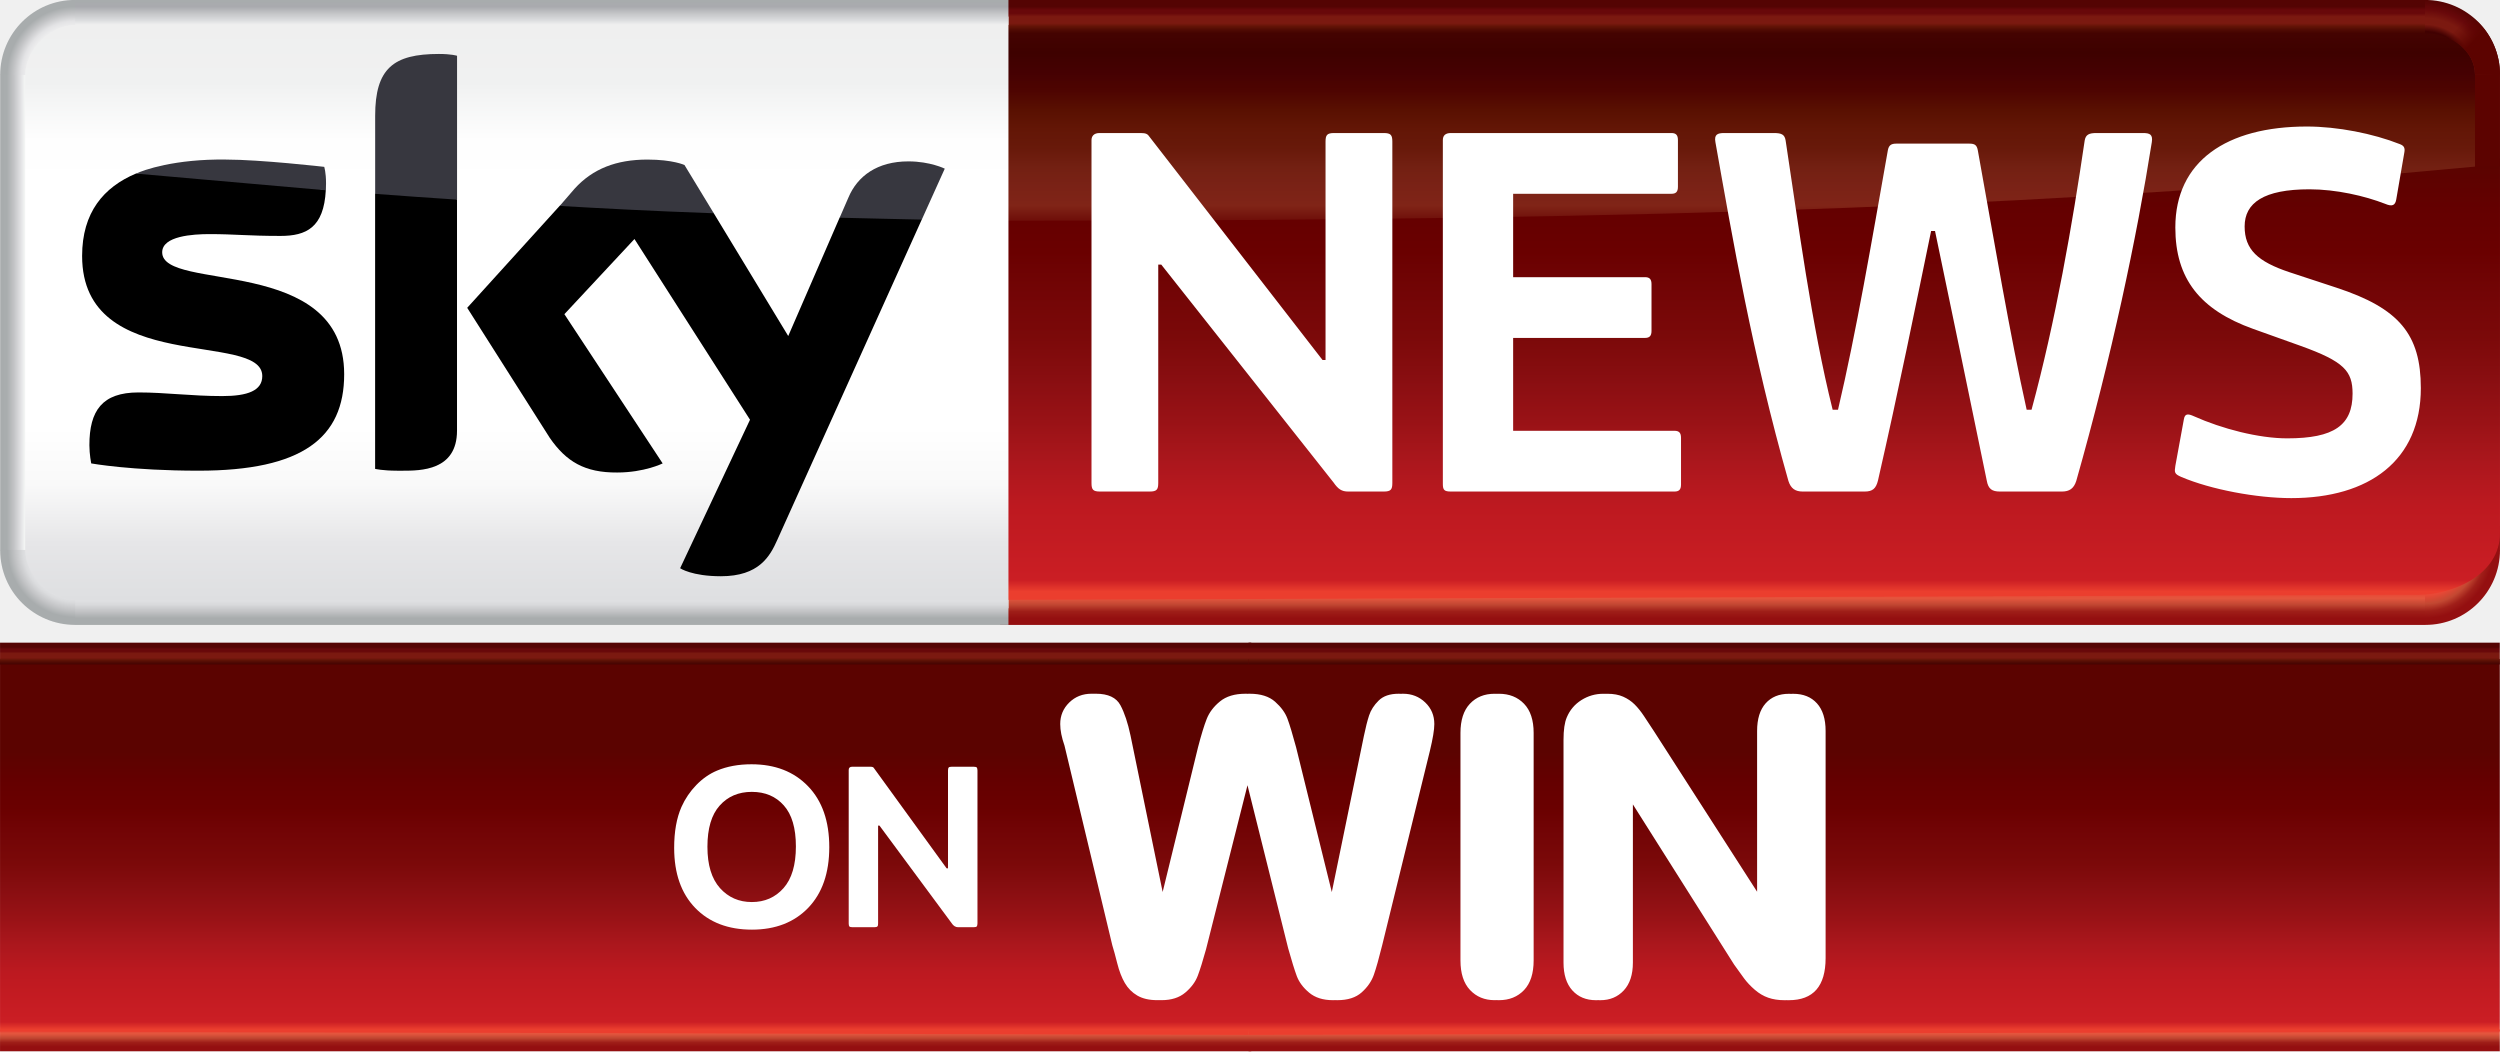
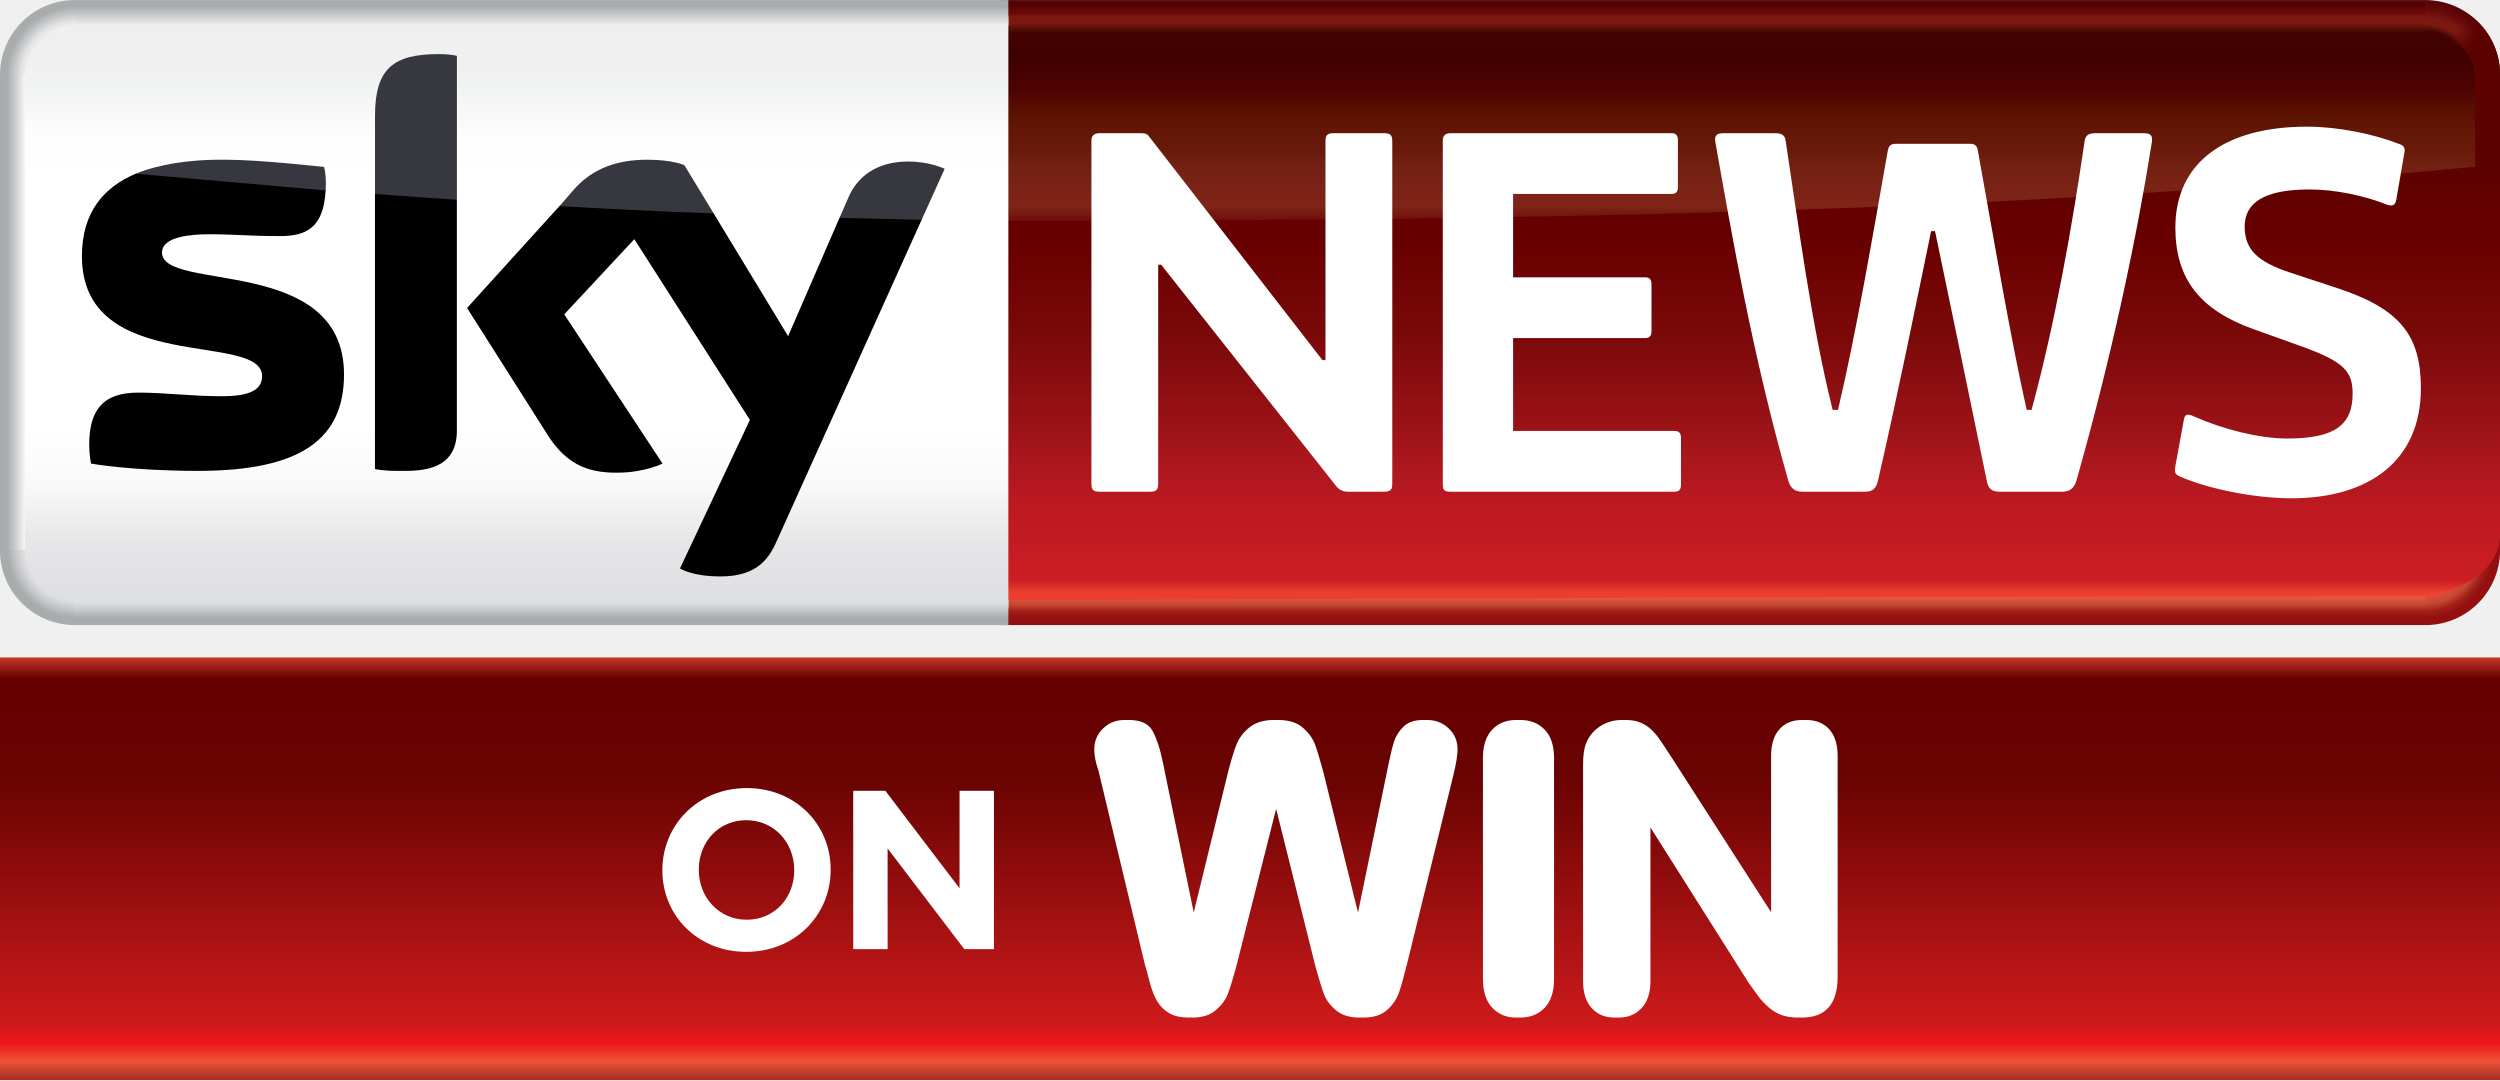
- <svg xmlns="http://www.w3.org/2000/svg" xmlns:xlink="http://www.w3.org/1999/xlink" id="svg9886" width="800" height="336.41" version="1.1" viewBox="0 0 211.66 89.01">
-   <defs id="defs9880">
+ <svg xmlns="http://www.w3.org/2000/svg" xmlns:xlink="http://www.w3.org/1999/xlink" id="svg2" width="800" height="345.64" space="preserve" version="1.1" viewBox="0 0 800 345.64">
+   <link id="dark-mode" href="" rel="stylesheet" type="text/css" />
+   <style id="dark-mode-custom-style" type="text/css" />
+   <style id="style2" type="text/css">.st0{fill:url(#SVGID_1_);}
+ 	.st1{fill:url(#rect3579_1_);}
+ 	.st2{fill:url(#path3597_1_);}
+ 	.st3{fill:#940F10;}
+ 	.st4{fill:url(#rect3741_1_);}
+ 	.st5{fill:#5C0300;}
+ 	.st6{fill:url(#path3601_1_);}
+ 	.st7{fill:url(#rect3639_1_);}
+ 	.st8{fill:url(#rect3158_1_);}
+ 	.st9{fill:url(#path3134_1_);}
+ 	.st10{fill:url(#rect3105_1_);}
+ 	.st11{fill:url(#path3049_1_);}
+ 	.st12{fill:url(#path3154_1_);}
+ 	.st13{fill:url(#path3150_1_);}
+ 	.st14{fill:#37373F;}
+ 	.st15{fill:url(#path3091_1_);}
+ 	.st16{fill:url(#path3109_1_);}
+ 	.st17{clip-path:url(#SVGID_3_);}
+ 	.st18{fill:#FFFFFF;}</style>
+   <linearGradient id="SVGID_1_" x1="99.706" x2="99.706" y1="86.043" y2="52.399" gradientTransform="matrix(4.0201 0 0 4.0201 -.82788 -.26221)" gradientUnits="userSpaceOnUse">
+     <stop id="stop4" stop-color="#A22C21" offset="0" />
+     <stop id="stop6" stop-color="#ED5338" offset=".044" />
+     <stop id="stop8" stop-color="#ED1518" offset=".088" />
+     <stop id="stop10" stop-color="#CD1A1B" offset=".133" />
+     <stop id="stop12" stop-color="#6B0403" offset=".7" />
+     <stop id="stop14" stop-color="#640000" offset=".95" />
+     <stop id="stop16" stop-color="#C83727" offset="1" />
+   </linearGradient>
+   <rect id="rect19" class="st0" x="0" y="210.39" width="800" height="135.25" fill="url(#SVGID_1_)" stroke-width="4.02" />
+   <defs id="defs26">
+     <linearGradient id="linearGradient3184" x1="314" x2="314" y1="202.36" y2="207.36" gradientTransform="matrix(13.154 0 0 .8 -3785.8 41.472)" gradientUnits="userSpaceOnUse" xlink:href="#linearGradient3583" />
    <linearGradient id="linearGradient3583">
      <stop id="stop3585" stop-color="#eb3e30" offset="0" />
      <stop id="stop3587" stop-color="#e4563e" offset=".2" />
      <stop id="stop3589" stop-color="#c04631" offset=".4" />
      <stop id="stop3591" stop-color="#9f1e18" offset=".6" />
      <stop id="stop3593" stop-color="#940f10" offset=".801" />
      <stop id="stop3595" stop-color="#940f10" offset="1" />
    </linearGradient>
+     <radialGradient id="radialGradient3186" cx="195.33" cy="200.54" r="4.5" gradientTransform="matrix(-4.2505e-7,2,-2,0,877.07,-192.3)" gradientUnits="userSpaceOnUse">
+       <stop id="stop3687" stop-color="#e5382c" offset="0" />
+       <stop id="stop3689" stop-color="#e84836" offset=".608" />
+       <stop id="stop3691" stop-color="#c34832" offset=".719" />
+       <stop id="stop3693" stop-color="#a01f19" offset=".819" />
+       <stop id="stop3695" stop-color="#940f10" offset=".911" />
+       <stop id="stop3697" stop-color="#940f10" offset="1" />
+     </radialGradient>
+     <linearGradient id="linearGradient3188" x1="396.73" x2="396.73" y1="192.36" y2="168.66" gradientTransform="matrix(3.2377,0,0,2.1513,-810.1,-210.46)" gradientUnits="userSpaceOnUse" xlink:href="#linearGradient3751" />
    <linearGradient id="linearGradient3751">
      <stop id="stop3753" stop-color="#eb3e2e" offset="0" />
      <stop id="stop3755" stop-color="#cb1e24" offset=".027" />
      <stop id="stop3757" stop-color="#bd1920" offset=".2" />
      <stop id="stop3759" stop-color="#ac171d" offset=".3" />
      <stop id="stop3761" stop-color="#991216" offset=".4" />
      <stop id="stop3763" stop-color="#890e11" offset=".5" />
      <stop id="stop3765" stop-color="#7b0909" offset=".6" />
      <stop id="stop3767" stop-color="#730506" offset=".7" />
      <stop id="stop3769" stop-color="#6a0000" offset=".8" />
      <stop id="stop3771" stop-color="#640000" offset=".9" />
      <stop id="stop3773" stop-color="#5b0300" offset="1" />
    </linearGradient>
+     <linearGradient id="linearGradient3190" x1="307" x2="307" y1="159.36" y2="136.36" gradientUnits="userSpaceOnUse">
+       <stop id="stop3617" stop-color="#690805" offset="0" />
+       <stop id="stop3619" stop-color="#802417" offset=".1" />
+       <stop id="stop3621" stop-color="#7a2216" offset=".2" />
+       <stop id="stop3623" stop-color="#732012" offset=".3" />
+       <stop id="stop3625" stop-color="#68190a" offset=".4" />
+       <stop id="stop3627" stop-color="#631606" offset=".5" />
+       <stop id="stop3629" stop-color="#591001" offset=".6" />
+       <stop id="stop3631" stop-color="#4e0401" offset=".7" />
+       <stop id="stop3633" stop-color="#450102" offset=".8" />
+       <stop id="stop3635" stop-color="#3e0100" offset=".9" />
+       <stop id="stop3637" stop-color="#440301" offset="1" />
+     </linearGradient>
+     <linearGradient id="linearGradient3192" x1="328" x2="328" y1="136.36" y2="132.36" gradientTransform="matrix(1.1772,0,0,1,-80.829,0)" gradientUnits="userSpaceOnUse" xlink:href="#linearGradient3661" />
    <linearGradient id="linearGradient3661">
      <stop id="stop3663" stop-color="#440301" offset="0" />
      <stop id="stop3665" stop-color="#500a03" offset=".1" />
      <stop id="stop3667" stop-color="#611306" offset=".2" />
      <stop id="stop3669" stop-color="#7b1910" offset=".3" />
      <stop id="stop3671" stop-color="#7b1910" offset=".4" />
      <stop id="stop3673" stop-color="#7b1910" offset=".5" />
      <stop id="stop3675" stop-color="#68080a" offset=".6" />
      <stop id="stop3677" stop-color="#68080a" offset=".7" />
      <stop id="stop3679" stop-color="#540403" offset=".8" />
      <stop id="stop3681" stop-color="#540403" offset=".9" />
      <stop id="stop3683" stop-color="#540403" offset="1" />
    </linearGradient>
-     <linearGradient id="linearGradient3184" x1="314" x2="314" y1="202.36" y2="207.36" gradientTransform="matrix(13.154 0 0 .8 -3785.8 41.472)" gradientUnits="userSpaceOnUse" xlink:href="#linearGradient3583" />
-     <radialGradient id="radialGradient3186" cx="195.33" cy="200.54" r="4.5" gradientTransform="matrix(-4.2505e-7,2,-2,0,877.07,-192.3)" gradientUnits="userSpaceOnUse">
-       <stop id="stop3687" stop-color="#e5382c" offset="0" />
-       <stop id="stop3689" stop-color="#e84836" offset=".608" />
-       <stop id="stop3691" stop-color="#c34832" offset=".719" />
-       <stop id="stop3693" stop-color="#a01f19" offset=".819" />
-       <stop id="stop3695" stop-color="#940f10" offset=".911" />
-       <stop id="stop3697" stop-color="#940f10" offset="1" />
-     </radialGradient>
-     <linearGradient id="linearGradient3188" x1="396.73" x2="396.73" y1="192.36" y2="168.66" gradientTransform="matrix(3.2377,0,0,2.1513,-810.1,-210.46)" gradientUnits="userSpaceOnUse" xlink:href="#linearGradient3751" />
-     <linearGradient id="linearGradient3190" x1="307" x2="307" y1="159.36" y2="136.36" gradientUnits="userSpaceOnUse">
-       <stop id="stop3617" stop-color="#690805" offset="0" />
-       <stop id="stop3619" stop-color="#802417" offset=".1" />
-       <stop id="stop3621" stop-color="#7a2216" offset=".2" />
-       <stop id="stop3623" stop-color="#732012" offset=".3" />
-       <stop id="stop3625" stop-color="#68190a" offset=".4" />
-       <stop id="stop3627" stop-color="#631606" offset=".5" />
-       <stop id="stop3629" stop-color="#591001" offset=".6" />
-       <stop id="stop3631" stop-color="#4e0401" offset=".7" />
-       <stop id="stop3633" stop-color="#450102" offset=".8" />
-       <stop id="stop3635" stop-color="#3e0100" offset=".9" />
-       <stop id="stop3637" stop-color="#440301" offset="1" />
-     </linearGradient>
-     <linearGradient id="linearGradient3192" x1="328" x2="328" y1="136.36" y2="132.36" gradientTransform="matrix(1.1772,0,0,1,-80.829,0)" gradientUnits="userSpaceOnUse" xlink:href="#linearGradient3661" />
    <linearGradient id="linearGradient3195" x1="304.36" x2="304.36" y1="197.36" y2="167.36" gradientTransform="matrix(1.5733,0,0,2.3,-173.87,-249.57)" gradientUnits="userSpaceOnUse">
      <stop id="stop3210" stop-color="#dedfe1" offset="0" />
      <stop id="stop3212" stop-color="#e6e6e8" offset=".1" />
      <stop id="stop3230" stop-color="#f9f9f9" offset=".2" />
      <stop id="stop3214" stop-color="#fff" offset=".3" />
      <stop id="stop3216" stop-color="#fff" offset=".4" />
      <stop id="stop3218" stop-color="#fff" offset=".5" />
      <stop id="stop3220" stop-color="#fff" offset=".6" />
      <stop id="stop3222" stop-color="#fff" offset=".7" />
      <stop id="stop3224" stop-color="#fefefe" offset=".8" />
      <stop id="stop3226" stop-color="#f0f1f1" offset=".9" />
      <stop id="stop3228" stop-color="#efefef" offset="1" />
    </linearGradient>
    <linearGradient id="linearGradient3197" x1="193.94" x2="193.94" y1="204.36" y2="207.36" gradientTransform="matrix(0,7.3193,-1,0,392.36,-1277.1)" gradientUnits="userSpaceOnUse">
      <stop id="stop3140" stop-color="#f5f7f6" offset="0" />
      <stop id="stop3142" stop-color="#e1e1e3" offset=".182" />
      <stop id="stop3144" stop-color="#c2c3c5" offset=".459" />
      <stop id="stop3146" stop-color="#a9adae" offset=".731" />
      <stop id="stop3148" stop-color="#a8acad" offset="1" />
    </linearGradient>
    <linearGradient id="linearGradient3199" x1="194.25" x2="194.25" y1="204.36" y2="207.36" gradientTransform="matrix(15.719,0,0,1,-2855.5,0)" gradientUnits="userSpaceOnUse">
      <stop id="stop3121" stop-color="#e0e1e3" offset="0" />
      <stop id="stop3123" stop-color="#d9dadc" offset=".182" />
      <stop id="stop3125" stop-color="#c2c3c5" offset=".459" />
      <stop id="stop3129" stop-color="#a8acad" offset=".731" />
      <stop id="stop3131" stop-color="#a8acad" offset="1" />
    </linearGradient>
    <radialGradient id="radialGradient3201" cx="195.33" cy="200.54" r="4.5" gradientTransform="matrix(-2,-2.9681e-6,2.543e-6,-2,584.66,599.43)" gradientUnits="userSpaceOnUse">
      <stop id="stop2840" stop-color="#e6e6e8" offset="0" />
      <stop id="stop3200" stop-color="#e6e6e8" offset=".2" />
      <stop id="stop3198" stop-color="#e6e6e8" offset=".4" />
      <stop id="stop3196" stop-color="#e6e7e9" offset=".5" />
      <stop id="stop2852" stop-color="#e7e8ea" offset=".6" />
      <stop id="stop2850" stop-color="#dadbdd" offset=".7" />
      <stop id="stop2848" stop-color="#c3c4c6" offset=".8" />
      <stop id="stop2846" stop-color="#a8acad" offset=".9" />
      <stop id="stop2842" stop-color="#a8acad" offset="1" />
    </radialGradient>
    <linearGradient id="linearGradient3203" x1="194.25" x2="194.25" y1="204.36" y2="207.36" gradientTransform="matrix(-15.719,0,0,-1,3355.5,339.72)" gradientUnits="userSpaceOnUse">
      <stop id="stop3162" stop-color="#f0f0f0" offset="0" />
      <stop id="stop3164" stop-color="#dcdddf" offset=".182" />
      <stop id="stop3166" stop-color="#c4c5c7" offset=".459" />
      <stop id="stop3168" stop-color="#a9aaae" offset=".731" />
      <stop id="stop3170" stop-color="#a8acad" offset="1" />
    </linearGradient>
    <radialGradient id="radialGradient3205" cx="195.33" cy="200.54" r="4.5" gradientTransform="matrix(2.9681e-6,-2,2,2.543e-6,-207.07,532.02)" gradientUnits="userSpaceOnUse">
      <stop id="stop3174" stop-color="#e6e6e8" offset="0" />
      <stop id="stop3176" stop-color="#f4f4f4" offset=".608" />
      <stop id="stop3178" stop-color="#e3e3e5" offset=".719" />
      <stop id="stop3180" stop-color="#c3c4c6" offset=".819" />
      <stop id="stop3182" stop-color="#a8acad" offset=".911" />
      <stop id="stop3184" stop-color="#a8acad" offset="1" />
    </radialGradient>
    <radialGradient id="radialGradient3207" cx="195.33" cy="200.54" r="4.5" gradientTransform="matrix(2,4.2505e-7,0,2,85.342,-259.71)" gradientUnits="userSpaceOnUse">
      <stop id="stop3097" stop-color="#420201" offset="0" />
      <stop id="stop3099" stop-color="#410101" offset=".581" />
      <stop id="stop3101" stop-color="#7b1910" offset=".675" />
      <stop id="stop3103" stop-color="#7b1910" offset=".76" />
      <stop id="stop3105" stop-color="#68080a" offset=".871" />
      <stop id="stop3107" stop-color="#540403" offset="1" />
    </radialGradient>
    <linearGradient id="linearGradient3209" x1="476" x2="485" y1="132.36" y2="141.36" gradientUnits="userSpaceOnUse">
      <stop id="stop3115" stop-color="#5c0300" stop-opacity="0" offset="0" />
      <stop id="stop3117" stop-color="#5c0300" stop-opacity="0" offset=".2" />
      <stop id="stop3119" stop-color="#5c0300" stop-opacity="0" offset=".4" />
      <stop id="stop3122" stop-color="#5c0300" offset=".6" />
      <stop id="stop3124" stop-color="#5c0300" offset=".801" />
      <stop id="stop3126" stop-color="#5c0300" offset="1" />
    </linearGradient>
    <clipPath id="clipPath67725">
      <path id="path67727" d="m224.67 414.13h43.059v10.807h-43.059z" />
    </clipPath>
-     <linearGradient id="linearGradient1618" x1="314" x2="314" y1="202.36" y2="207.36" gradientTransform="matrix(-5.0583 0 0 .23707 1641.2 36.658)" gradientUnits="userSpaceOnUse" xlink:href="#linearGradient3583" />
-     <linearGradient id="linearGradient1620" x1="396.73" x2="396.73" y1="192.36" y2="168.66" gradientTransform="matrix(-1.2451 0 0 .63753 496.87 -38.002)" gradientUnits="userSpaceOnUse" xlink:href="#linearGradient3751" />
-     <linearGradient id="linearGradient1622" x1="328" x2="328" y1="136.36" y2="132.36" gradientTransform="matrix(-.4527 0 0 .29634 216.43 24.369)" gradientUnits="userSpaceOnUse" xlink:href="#linearGradient3661" />
-     <linearGradient id="linearGradient1624" x1="314" x2="314" y1="202.36" y2="207.36" gradientTransform="matrix(5.0583 0 0 .23707 -1505.3 36.658)" gradientUnits="userSpaceOnUse" xlink:href="#linearGradient3583" />
-     <linearGradient id="linearGradient1626" x1="396.73" x2="396.73" y1="192.36" y2="168.66" gradientTransform="matrix(1.2451 0 0 .63753 -360.89 -38.002)" gradientUnits="userSpaceOnUse" xlink:href="#linearGradient3751" />
-     <linearGradient id="linearGradient1628" x1="328" x2="328" y1="136.36" y2="132.36" gradientTransform="matrix(.4527 0 0 .29634 -80.451 24.369)" gradientUnits="userSpaceOnUse" xlink:href="#linearGradient3661" />
  </defs>
-   <g id="g1077" transform="matrix(3.6697 0 0 3.6697 .011874 -213.75)">
-     <g id="g1900" transform="matrix(1.3106 0 0 -1.3106 53.826 64.836)">
-       <path id="path1902" d="m0 0-0.829 0.273c-0.555 0.185-0.785 0.397-0.785 0.803 0 0.414 0.335 0.652 1.138 0.652 0.467 0 0.97-0.114 1.331-0.255 0.124-0.053 0.177-0.027 0.194 0.079l0.141 0.82c0.018 0.088-9e-3 0.123-0.079 0.15-0.467 0.185-1.093 0.309-1.631 0.309-1.411 0-2.311-0.609-2.311-1.773 0-0.899 0.432-1.446 1.367-1.781l0.838-0.3c0.758-0.273 0.908-0.441 0.908-0.838 0-0.555-0.326-0.784-1.146-0.784-0.503 0-1.146 0.167-1.64 0.388-0.097 0.044-0.159 0.053-0.177-0.053l-0.15-0.82c-0.017-0.115-0.017-0.141 0.106-0.194 0.52-0.221 1.323-0.371 1.931-0.371 1.367 0 2.275 0.662 2.275 1.931 0 0.944-0.379 1.402-1.481 1.764m-3.399 2.716h-0.816c-0.13 0-0.19-0.027-0.207-0.132-0.216-1.464-0.511-3.166-0.934-4.727h-0.086c-0.293 1.314-0.565 2.936-0.858 4.559-0.018 0.088-0.052 0.115-0.147 0.115h-1.285c-0.086 0-0.129-0.027-0.147-0.115-0.284-1.605-0.556-3.201-0.875-4.559h-0.095c-0.371 1.482-0.606 3.289-0.826 4.727-0.016 0.106-0.069 0.132-0.207 0.132h-0.871c-0.12 0-0.179-0.026-0.155-0.159 0.302-1.7 0.644-3.703 1.283-5.952 0.043-0.132 0.12-0.185 0.25-0.185h1.089c0.138 0 0.198 0.053 0.233 0.194 0.354 1.543 0.675 3.13 0.933 4.382h0.069c0.259-1.243 0.58-2.786 0.908-4.382 0.026-0.15 0.095-0.194 0.233-0.194h1.089c0.129 0 0.207 0.053 0.25 0.185 0.621 2.187 1.062 4.271 1.327 5.952 0.021 0.133-0.034 0.159-0.155 0.159m-8.227-5.229h-2.834v1.631h2.316c0.079 0 0.114 0.036 0.114 0.124v0.82c0 0.088-0.035 0.123-0.114 0.123h-2.316v1.464h2.779c0.08 0 0.115 0.035 0.115 0.123v0.82c0 0.089-0.035 0.124-0.115 0.124h-3.872c-0.097 0-0.141-0.044-0.141-0.124v-6.04c0-0.106 0.026-0.132 0.141-0.132h3.927c0.079 0 0.115 0.035 0.115 0.123v0.821c0 0.088-0.036 0.123-0.115 0.123m-5.105 5.229h-0.874c-0.123 0-0.149-0.035-0.149-0.15v-3.836h-0.053l-3.036 3.915c-0.035 0.053-0.061 0.071-0.158 0.071h-0.723c-0.097 0-0.141-0.053-0.141-0.124v-6.022c0-0.115 0.026-0.15 0.15-0.15h0.872c0.124 0 0.15 0.035 0.15 0.15v3.836h0.053l3.027-3.827c0.079-0.115 0.141-0.159 0.255-0.159h0.627c0.123 0 0.149 0.035 0.149 0.15v5.996c0 0.115-0.026 0.15-0.149 0.15" fill="#fff" />
-     </g>
-     <g id="g1280" transform="matrix(.28983 0 0 .28983 -56.082 -17.141)">
-       <g id="g3154-5" transform="matrix(.66333 0 0 .66333 70.783 172.31)">
-         <path id="rect3579" d="m305 203.36h171l0.575 1.952-0.575 2.048h-171z" fill="url(#linearGradient3184)" />
-         <path id="path3597" d="m476 207.36v-4c3 0 5-2 5-5h4c0 5-4.03 9.004-8.958 9" fill="url(#radialGradient3186)" />
-         <path id="rect3086" d="m482.31 195.48h2.687v2.881l-1 1-1.687-1z" fill="#940f10" />
-         <path id="rect3741" d="m305 152.36 180-1v45c0 5-5.713 7.376-9.713 7.376l-170.29 0.624z" fill="url(#linearGradient3188)" />
-         <path id="rect3089" d="m481 141.36 3-1 1 1v11h-4z" fill="#5c0300" />
-         <path id="path3601" d="m305 158.86c83.345 0 128.82-1.977 177-6.5v-13l-1-3-4-1h-172z" fill="url(#linearGradient3190)" />
-         <path id="rect3639" d="m305 132.36h171l1 1-1 3h-171z" fill="url(#linearGradient3192)" />
-         <path id="rect3158" d="m188 135.36 5-2 113 1v71l-111.06 1.033-6.941-2.033-2-64z" fill="url(#linearGradient3195)" />
-         <path id="path3134-5" d="m188 141.36v57l-2 1-1-1v-57l1-1z" fill="url(#linearGradient3197)" />
-         <path id="rect3105" d="m194 204.36h112v3h-112l-1-1z" fill="url(#linearGradient3199)" />
-         <path id="path3049" d="m185 198.36h3c0 3 3 6 6 6v3c-5 0-9.004-4.03-9-8.958" fill="url(#radialGradient3201)" />
-         <path id="path3154" d="m306 135.36h-112l-1-2 1-1h112z" fill="url(#linearGradient3203)" />
-         <path id="path3150" d="m194 132.36v3c-3 0-6 3-6 6h-3c0-5 4.03-9.004 8.958-9" fill="url(#radialGradient3205)" />
-         <g id="layer1-0" transform="matrix(1.0457,0,0,1.0457,86.921,-169.97)">
-           <g id="g3397" transform="matrix(.20886 0 0 .20886 79.384 188.51)" fill-rule="evenodd">
-             <path id="path3237" d="m119 736.36s-1-5-1-10c0-19 7-29 27-29 15 0 29 2 46 2 14 0 22-3 22-11 0-25.02-99 0-99-66 0-23.853 11.782-37.789 29.658-45.305l48.698-1.757 55.546 10.918c-1.066 20.612-10.763 25.144-24.902 25.144-18 0-25-1-39-1-9 0-26 1-26 10 0 22 100 1 100 67 0 35-23 53-80 53-37 0-59-4-59-4z" />
-             <path id="path3239" d="m287 740.36c-8 0-12-1-12-1v-151.12l23.751-19.556 21.249 22.722v126.96c0 22-20 22.004-29.992 22.004l-3.008-4e-3z" />
-             <path id="path3241" d="m433 736.36s-10 5-25 5c-17.81 0.122-28-6-37-19l-45.4-71.5 50.813-56.031 47.728-22.321 36.951 26.39 40.908 67.462 28.243-65.045 29.081-24.118 16.064 25.131-79.387 176.03c-4 9-10 20-31 20-16 0-22.4-4.4-22.4-4.4l38.4-81.6-63.5-99.3-38.5 41.3z" />
+   <g id="layer1" transform="translate(-193.21 -.017105)">
+     <g id="g1077" transform="matrix(13.871 0 0 13.871 193.21 -807.89)">
+       <g id="g1900" transform="matrix(1.3106,0,0,-1.3106,53.826,64.836)">
+         <path id="path1902" d="m0 0-0.829 0.273c-0.555 0.185-0.785 0.397-0.785 0.803 0 0.414 0.335 0.652 1.138 0.652 0.467 0 0.97-0.114 1.331-0.255 0.124-0.053 0.177-0.027 0.194 0.079l0.141 0.82c0.018 0.088-9e-3 0.123-0.079 0.15-0.467 0.185-1.093 0.309-1.631 0.309-1.411 0-2.311-0.609-2.311-1.773 0-0.899 0.432-1.446 1.367-1.781l0.838-0.3c0.758-0.273 0.908-0.441 0.908-0.838 0-0.555-0.326-0.784-1.146-0.784-0.503 0-1.146 0.167-1.64 0.388-0.097 0.044-0.159 0.053-0.177-0.053l-0.15-0.82c-0.017-0.115-0.017-0.141 0.106-0.194 0.52-0.221 1.323-0.371 1.931-0.371 1.367 0 2.275 0.662 2.275 1.931 0 0.944-0.379 1.402-1.481 1.764m-3.399 2.716h-0.816c-0.13 0-0.19-0.027-0.207-0.132-0.216-1.464-0.511-3.166-0.934-4.727h-0.086c-0.293 1.314-0.565 2.936-0.858 4.559-0.018 0.088-0.052 0.115-0.147 0.115h-1.285c-0.086 0-0.129-0.027-0.147-0.115-0.284-1.605-0.556-3.201-0.875-4.559h-0.095c-0.371 1.482-0.606 3.289-0.826 4.727-0.016 0.106-0.069 0.132-0.207 0.132h-0.871c-0.12 0-0.179-0.026-0.155-0.159 0.302-1.7 0.644-3.703 1.283-5.952 0.043-0.132 0.12-0.185 0.25-0.185h1.089c0.138 0 0.198 0.053 0.233 0.194 0.354 1.543 0.675 3.13 0.933 4.382h0.069c0.259-1.243 0.58-2.786 0.908-4.382 0.026-0.15 0.095-0.194 0.233-0.194h1.089c0.129 0 0.207 0.053 0.25 0.185 0.621 2.187 1.062 4.271 1.327 5.952 0.021 0.133-0.034 0.159-0.155 0.159m-8.227-5.229h-2.834v1.631h2.316c0.079 0 0.114 0.036 0.114 0.124v0.82c0 0.088-0.035 0.123-0.114 0.123h-2.316v1.464h2.779c0.08 0 0.115 0.035 0.115 0.123v0.82c0 0.089-0.035 0.124-0.115 0.124h-3.872c-0.097 0-0.141-0.044-0.141-0.124v-6.04c0-0.106 0.026-0.132 0.141-0.132h3.927c0.079 0 0.115 0.035 0.115 0.123v0.821c0 0.088-0.036 0.123-0.115 0.123m-5.105 5.229h-0.874c-0.123 0-0.149-0.035-0.149-0.15v-3.836h-0.053l-3.036 3.915c-0.035 0.053-0.061 0.071-0.158 0.071h-0.723c-0.097 0-0.141-0.053-0.141-0.124v-6.022c0-0.115 0.026-0.15 0.15-0.15h0.872c0.124 0 0.15 0.035 0.15 0.15v3.836h0.053l3.027-3.827c0.079-0.115 0.141-0.159 0.255-0.159h0.627c0.123 0 0.149 0.035 0.149 0.15v5.996c0 0.115-0.026 0.15-0.149 0.15" fill="#fff" />
+       </g>
+       <g id="g1280" transform="matrix(.28983 0 0 .28983 -56.082 -17.141)">
+         <g id="g3154-5" transform="matrix(.66333 0 0 .66333 70.783 172.31)">
+           <path id="rect3579-6" d="m305 203.36h171l0.575 1.952-0.575 2.048h-171z" fill="url(#linearGradient3184)" />
+           <path id="path3597-7" d="m476 207.36v-4c3 0 5-2 5-5h4c0 5-4.03 9.004-8.958 9" fill="url(#radialGradient3186)" />
+           <path id="rect3086-6" d="m482.31 195.48h2.687v2.881l-1 1-1.687-1z" fill="#940f10" />
+           <path id="rect3741-5" d="m305 152.36 180-1v45c0 5-5.713 7.376-9.713 7.376l-170.29 0.624z" fill="url(#linearGradient3188)" />
+           <path id="rect3089-2" d="m481 141.36 3-1 1 1v11h-4z" fill="#5c0300" />
+           <path id="path3601-6" d="m305 158.86c83.345 0 128.82-1.977 177-6.5v-13l-1-3-4-1h-172z" fill="url(#linearGradient3190)" />
+           <path id="rect3639-6" d="m305 132.36h171l1 1-1 3h-171z" fill="url(#linearGradient3192)" />
+           <path id="rect3158-5" d="m188 135.36 5-2 113 1v71l-111.06 1.033-6.941-2.033-2-64z" fill="url(#linearGradient3195)" />
+           <path id="path3134-5" d="m188 141.36v57l-2 1-1-1v-57l1-1z" fill="url(#linearGradient3197)" />
+           <path id="rect3105-7" d="m194 204.36h112v3h-112l-1-1z" fill="url(#linearGradient3199)" />
+           <path id="path3049-9" d="m185 198.36h3c0 3 3 6 6 6v3c-5 0-9.004-4.03-9-8.958" fill="url(#radialGradient3201)" />
+           <path id="path3154-4" d="m306 135.36h-112l-1-2 1-1h112z" fill="url(#linearGradient3203)" />
+           <path id="path3150-8" d="m194 132.36v3c-3 0-6 3-6 6h-3c0-5 4.03-9.004 8.958-9" fill="url(#radialGradient3205)" />
+           <g id="layer1-0-1" transform="matrix(1.0457,0,0,1.0457,86.921,-169.97)">
+             <g id="g3397-8" transform="matrix(.20886 0 0 .20886 79.384 188.51)" fill-rule="evenodd">
+               <path id="path3237-4" d="m119 736.36s-1-5-1-10c0-19 7-29 27-29 15 0 29 2 46 2 14 0 22-3 22-11 0-25.02-99 0-99-66 0-23.853 11.782-37.789 29.658-45.305l48.698-1.757 55.546 10.918c-1.066 20.612-10.763 25.144-24.902 25.144-18 0-25-1-39-1-9 0-26 1-26 10 0 22 100 1 100 67 0 35-23 53-80 53-37 0-59-4-59-4z" />
+               <path id="path3239-0" d="m287 740.36c-8 0-12-1-12-1v-151.12l23.751-19.556 21.249 22.722v126.96c0 22-20 22.004-29.992 22.004l-3.008-4e-3z" />
+               <path id="path3241-9" d="m433 736.36s-10 5-25 5c-17.81 0.122-28-6-37-19l-45.4-71.5 50.813-56.031 47.728-22.321 36.951 26.39 40.908 67.462 28.243-65.045 29.081-24.118 16.064 25.131-79.387 176.03c-4 9-10 20-31 20-16 0-22.4-4.4-22.4-4.4l38.4-81.6-63.5-99.3-38.5 41.3z" />
+             </g>
          </g>
+           <path id="path3558-2" d="m230 155.63v-9.363c0-5.683 2.184-7.426 7.644-7.426 1.529 0 2.184 0.218 2.184 0.218v17.265c-3.441-0.236-6.068-0.402-9.828-0.695z" fill="#37373f" fill-rule="evenodd" />
+           <path id="path3571-7" d="m270.64 157.96c-7.742-0.273-13.766-0.609-18.493-0.882l1.788-2.068c2.184-2.402 5.023-3.494 8.736-3.494 3.058 0 4.45 0.651 4.45 0.651z" fill="#37373f" fill-rule="evenodd" />
+           <path id="path3560-4" d="m295.6 158.72c-3.114-0.078-5.978-0.122-9.857-0.227l1.04-2.392c1.092-2.621 3.494-4.368 7.207-4.368 2.621 0 4.368 0.874 4.368 0.874z" fill="#37373f" fill-rule="evenodd" />
+           <path id="path3556-1" d="m201.31 153.2c0.851-0.422 4.672-1.774 10.782-1.685 4.15 0 11.794 0.874 11.794 0.874s0.218 0.655 0.218 1.966c1e-3 0.307-0.019 0.729-0.019 0.846z" fill="#37373f" fill-rule="evenodd" />
+           <path id="path3091-4" d="m485 141.36h-3c0-3-3-5-6-5v-4c5 0 9.004 4.03 9 8.958" fill="url(#radialGradient3207)" />
+           <path id="path3109-1" d="m485 141.36h-3c0-3-3-5-6-5v-4c5 0 9.004 4.03 9 8.958" fill="url(#linearGradient3209)" />
        </g>
-         <path id="path3558" d="m230 155.63v-9.363c0-5.683 2.184-7.426 7.644-7.426 1.529 0 2.184 0.218 2.184 0.218v17.265c-3.441-0.236-6.068-0.402-9.828-0.695z" fill="#37373f" fill-rule="evenodd" />
-         <path id="path3571" d="m270.64 157.96c-7.742-0.273-13.766-0.609-18.493-0.882l1.788-2.068c2.184-2.402 5.023-3.494 8.736-3.494 3.058 0 4.45 0.651 4.45 0.651z" fill="#37373f" fill-rule="evenodd" />
-         <path id="path3560" d="m295.6 158.72c-3.114-0.078-5.978-0.122-9.857-0.227l1.04-2.392c1.092-2.621 3.494-4.368 7.207-4.368 2.621 0 4.368 0.874 4.368 0.874z" fill="#37373f" fill-rule="evenodd" />
-         <path id="path3556" d="m201.31 153.2c0.851-0.422 4.672-1.774 10.782-1.685 4.15 0 11.794 0.874 11.794 0.874s0.218 0.655 0.218 1.966c1e-3 0.307-0.019 0.729-0.019 0.846z" fill="#37373f" fill-rule="evenodd" />
-         <path id="path3091" d="m485 141.36h-3c0-3-3-5-6-5v-4c5 0 9.004 4.03 9 8.958" fill="url(#radialGradient3207)" />
-         <path id="path3109" d="m485 141.36h-3c0-3-3-5-6-5v-4c5 0 9.004 4.03 9 8.958" fill="url(#linearGradient3209)" />
-       </g>
-       <g id="g67721" transform="matrix(4.6322,0,0,-4.6322,-847.4,2228.4)" fill="#fff">
-         <g id="g67723" clip-path="url(#clipPath67725)" fill="#fff">
-           <g id="g67729" transform="translate(264.86,419.97)" fill="#fff">
-             <path id="path67731" d="m0 0-0.811 0.267c-0.544 0.182-0.768 0.389-0.768 0.786 0 0.405 0.328 0.638 1.113 0.638 0.457 0 0.949-0.112 1.303-0.25 0.121-0.052 0.173-0.026 0.19 0.078l0.138 0.802c0.017 0.086-9e-3 0.121-0.078 0.147-0.457 0.181-1.07 0.302-1.596 0.302-1.381 0-2.261-0.596-2.261-1.735 0-0.88 0.423-1.415 1.338-1.743l0.819-0.293c0.743-0.268 0.889-0.431 0.889-0.82 0-0.543-0.319-0.768-1.122-0.768-0.492 0-1.121 0.164-1.605 0.38-0.094 0.043-0.155 0.052-0.172-0.051l-0.147-0.803c-0.017-0.112-0.017-0.138 0.104-0.19 0.509-0.216 1.294-0.363 1.889-0.363 1.338 0 2.226 0.648 2.226 1.89 0 0.923-0.371 1.372-1.449 1.726m-3.326 2.658h-0.799c-0.127 0-0.186-0.026-0.203-0.13-0.21-1.432-0.499-3.097-0.913-4.625h-0.084c-0.287 1.286-0.553 2.873-0.84 4.461-0.017 0.086-0.051 0.112-0.144 0.112h-1.257c-0.085 0-0.127-0.026-0.144-0.112-0.278-1.57-0.544-3.132-0.857-4.461h-0.092c-0.363 1.45-0.593 3.218-0.808 4.625-0.016 0.104-0.068 0.13-0.203 0.13h-0.852c-0.118 0-0.175-0.026-0.152-0.156 0.296-1.663 0.631-3.624 1.255-5.824 0.042-0.13 0.118-0.181 0.245-0.181h1.066c0.135 0 0.194 0.051 0.228 0.19 0.346 1.51 0.66 3.063 0.913 4.288h0.067c0.254-1.217 0.568-2.727 0.889-4.288 0.025-0.147 0.092-0.19 0.227-0.19h1.066c0.127 0 0.203 0.051 0.245 0.181 0.608 2.14 1.039 4.179 1.299 5.824 0.02 0.131-0.034 0.156-0.152 0.156m-8.051-5.117h-2.773v1.596h2.266c0.078 0 0.112 0.035 0.112 0.121v0.802c0 0.087-0.034 0.121-0.112 0.121h-2.266v1.433h2.72c0.078 0 0.112 0.034 0.112 0.12v0.803c0 0.086-0.034 0.121-0.112 0.121h-3.79c-0.094 0-0.138-0.043-0.138-0.121v-5.911c0-0.103 0.026-0.129 0.138-0.129h3.843c0.078 0 0.112 0.034 0.112 0.12v0.803c0 0.086-0.034 0.121-0.112 0.121m-4.996 5.117h-0.854c-0.121 0-0.147-0.035-0.147-0.147v-3.753h-0.052l-2.97 3.831c-0.034 0.051-0.06 0.069-0.155 0.069h-0.707c-0.095 0-0.138-0.052-0.138-0.121v-5.894c0-0.112 0.025-0.146 0.146-0.146h0.854c0.121 0 0.147 0.034 0.147 0.146v3.754h0.052l2.961-3.745c0.078-0.112 0.138-0.155 0.251-0.155h0.612c0.121 0 0.147 0.034 0.147 0.146v5.868c0 0.112-0.026 0.147-0.147 0.147" fill="#fff" />
+         <g id="g67721-6" transform="matrix(4.6322,0,0,-4.6322,-847.4,2228.4)" fill="#fff">
+           <g id="g67723-5" clip-path="url(#clipPath67725)" fill="#fff">
+             <g id="g67729-5" transform="translate(264.86,419.97)" fill="#fff">
+               <path id="path67731-1" d="m0 0-0.811 0.267c-0.544 0.182-0.768 0.389-0.768 0.786 0 0.405 0.328 0.638 1.113 0.638 0.457 0 0.949-0.112 1.303-0.25 0.121-0.052 0.173-0.026 0.19 0.078l0.138 0.802c0.017 0.086-9e-3 0.121-0.078 0.147-0.457 0.181-1.07 0.302-1.596 0.302-1.381 0-2.261-0.596-2.261-1.735 0-0.88 0.423-1.415 1.338-1.743l0.819-0.293c0.743-0.268 0.889-0.431 0.889-0.82 0-0.543-0.319-0.768-1.122-0.768-0.492 0-1.121 0.164-1.605 0.38-0.094 0.043-0.155 0.052-0.172-0.051l-0.147-0.803c-0.017-0.112-0.017-0.138 0.104-0.19 0.509-0.216 1.294-0.363 1.889-0.363 1.338 0 2.226 0.648 2.226 1.89 0 0.923-0.371 1.372-1.449 1.726m-3.326 2.658h-0.799c-0.127 0-0.186-0.026-0.203-0.13-0.21-1.432-0.499-3.097-0.913-4.625h-0.084c-0.287 1.286-0.553 2.873-0.84 4.461-0.017 0.086-0.051 0.112-0.144 0.112h-1.257c-0.085 0-0.127-0.026-0.144-0.112-0.278-1.57-0.544-3.132-0.857-4.461h-0.092c-0.363 1.45-0.593 3.218-0.808 4.625-0.016 0.104-0.068 0.13-0.203 0.13h-0.852c-0.118 0-0.175-0.026-0.152-0.156 0.296-1.663 0.631-3.624 1.255-5.824 0.042-0.13 0.118-0.181 0.245-0.181h1.066c0.135 0 0.194 0.051 0.228 0.19 0.346 1.51 0.66 3.063 0.913 4.288h0.067c0.254-1.217 0.568-2.727 0.889-4.288 0.025-0.147 0.092-0.19 0.227-0.19h1.066c0.127 0 0.203 0.051 0.245 0.181 0.608 2.14 1.039 4.179 1.299 5.824 0.02 0.131-0.034 0.156-0.152 0.156m-8.051-5.117h-2.773v1.596h2.266c0.078 0 0.112 0.035 0.112 0.121v0.802c0 0.087-0.034 0.121-0.112 0.121h-2.266v1.433h2.72c0.078 0 0.112 0.034 0.112 0.12v0.803c0 0.086-0.034 0.121-0.112 0.121h-3.79c-0.094 0-0.138-0.043-0.138-0.121v-5.911c0-0.103 0.026-0.129 0.138-0.129h3.843c0.078 0 0.112 0.034 0.112 0.12v0.803c0 0.086-0.034 0.121-0.112 0.121m-4.996 5.117h-0.854c-0.121 0-0.147-0.035-0.147-0.147v-3.753h-0.052l-2.97 3.831c-0.034 0.051-0.06 0.069-0.155 0.069h-0.707c-0.095 0-0.138-0.052-0.138-0.121v-5.894c0-0.112 0.025-0.146 0.146-0.146h0.854c0.121 0 0.147 0.034 0.147 0.146v3.754h0.052l2.961-3.745c0.078-0.112 0.138-0.155 0.251-0.155h0.612c0.121 0 0.147 0.034 0.147 0.146v5.868c0 0.112-0.026 0.147-0.147 0.147" fill="#fff" />
+             </g>
          </g>
        </g>
      </g>
    </g>
  </g>
-   <g id="g1665" transform="matrix(1.5564 0 0 1.5564 .0034214 -44.562)" stroke-width=".478">
-     <path id="rect3579-2-7-3" d="m68.063 84.634h-68.067v1.185h68.067z" fill="url(#linearGradient1618)" />
-     <path id="rect3741-5-5-8" d="m68.063 64.484h-68.067v20.262l68.067 0.185z" fill="url(#linearGradient1620)" />
-     <path id="rect3639-0-6-0" d="m68.063 63.594-68.067 1.81e-4v1.185h68.067z" fill="url(#linearGradient1622)" />
-     <path id="rect3579-2-7-2-3" d="m67.915 84.634h68.067v1.185h-68.067z" fill="url(#linearGradient1624)" />
-     <path id="rect3741-5-5-2-5" d="m67.915 64.483 68.067 2.5e-5v20.262l-68.067 0.185z" fill="url(#linearGradient1626)" />
-     <path id="rect3639-0-6-4-8" d="m67.915 63.594 68.067 1.81e-4v1.185h-68.067z" fill="url(#linearGradient1628)" />
+   <g id="g282" transform="matrix(4.0201 0 0 4.0201 -.82788 -.26221)" fill="#fff">
+     <path id="path278" class="st18" d="m52.931 69.351v-0.036c0-3.583 2.827-6.519 6.716-6.519s6.68 2.899 6.68 6.482v0.036c0 3.583-2.827 6.518-6.716 6.518s-6.68-2.898-6.68-6.481zm10.497 0v-0.036c0-2.161-1.584-3.961-3.817-3.961s-3.781 1.765-3.781 3.925v0.036c0 2.16 1.585 3.961 3.817 3.961 2.232 1e-5 3.781-1.765 3.781-3.925z" />
+     <path id="path280" class="st18" d="m68.123 63.013h2.557l5.906 7.76v-7.76h2.737v12.604h-2.359l-6.104-8.013v8.013h-2.736z" />
  </g>
-   <g id="g1005" transform="matrix(1.5564 0 0 1.5564 16.342 -44.562)" fill="#fff">
-     <path id="path2" d="m62.131 83.039c0.039 2e-3 0.078 2e-3 0.118 2e-3 0.566 0 1.007-0.141 1.322-0.423 0.316-0.282 0.537-0.601 0.662-0.955 0.125-0.355 0.277-0.891 0.454-1.608l2.596-10.576c0.16-0.662 0.241-1.149 0.241-1.46 0-0.467-0.164-0.858-0.495-1.174-0.33-0.316-0.732-0.474-1.205-0.474-0.043 0-0.086 7.5e-4 -0.128 3e-3 -0.037-2e-3 -0.075-3e-3 -0.113-3e-3 -0.475 0-0.838 0.124-1.089 0.373-0.251 0.249-0.424 0.518-0.519 0.808-0.095 0.29-0.188 0.659-0.281 1.109l-1.747 8.5-1.942-7.875c-0.191-0.707-0.347-1.225-0.469-1.553-0.121-0.328-0.346-0.637-0.673-0.927-0.327-0.29-0.787-0.435-1.378-0.435-0.041 0-0.081 0-0.12 2e-3 -0.039-2e-3 -0.079-2e-3 -0.12-2e-3 -0.58 0-1.042 0.14-1.383 0.419-0.341 0.279-0.582 0.598-0.723 0.958-0.141 0.36-0.298 0.873-0.47 1.537l-1.924 7.871-1.748-8.511c-0.144-0.682-0.326-1.232-0.549-1.649-0.223-0.417-0.667-0.626-1.333-0.626-0.037 0-0.074 7.5e-4 -0.11 2e-3 -0.042-1e-3 -0.087-2e-3 -0.131-2e-3 -0.482 0-0.886 0.16-1.212 0.48-0.326 0.32-0.489 0.71-0.489 1.169 0 0.34 0.078 0.734 0.234 1.18l2.599 10.855c0.075 0.241 0.166 0.57 0.271 0.989 0.105 0.418 0.242 0.773 0.411 1.064 0.169 0.29 0.396 0.519 0.681 0.684 0.285 0.166 0.644 0.249 1.078 0.249 0.04 0 0.079-7.9e-4 0.118-2e-3 0.04 2e-3 0.081 2e-3 0.123 2e-3 0.536 0 0.966-0.138 1.291-0.414 0.326-0.276 0.552-0.582 0.678-0.919 0.127-0.336 0.275-0.812 0.446-1.427l2.257-8.932 2.213 8.87c0.19 0.679 0.346 1.182 0.469 1.513 0.124 0.33 0.347 0.63 0.673 0.902 0.326 0.272 0.757 0.408 1.294 0.408 0.042 0 0.083-7.9e-4 0.123-2e-3zm8.79-7.9e-4c0.039 2e-3 0.079 3e-3 0.119 3e-3 0.562 0 1.017-0.184 1.365-0.549 0.348-0.367 0.522-0.905 0.522-1.614v-12.376c0-0.695-0.174-1.224-0.522-1.586-0.349-0.362-0.804-0.544-1.365-0.544-0.04 0-0.08 7.5e-4 -0.119 2e-3 -0.039-1e-3 -0.08-2e-3 -0.121-2e-3 -0.553 0-1 0.181-1.342 0.545-0.342 0.364-0.512 0.893-0.512 1.585v12.376c0 0.704 0.173 1.241 0.52 1.609 0.347 0.369 0.792 0.553 1.334 0.553 0.042-1e-4 0.082-2e-3 0.122-4e-3zm8.559-14.617c-0.198-0.303-0.382-0.581-0.549-0.833-0.168-0.253-0.339-0.466-0.514-0.639-0.174-0.172-0.381-0.312-0.619-0.418-0.239-0.106-0.522-0.158-0.851-0.158-0.038 0-0.075 7.5e-4 -0.113 2e-3 -0.042-1e-3 -0.084-2e-3 -0.128-2e-3 -0.423 0-0.816 0.114-1.181 0.342-0.363 0.229-0.629 0.543-0.796 0.942-0.118 0.275-0.177 0.682-0.177 1.221v12.119c0 0.653 0.16 1.157 0.48 1.512 0.32 0.355 0.749 0.533 1.286 0.533 0.04 0 0.079-7.9e-4 0.118-3e-3 0.041 2e-3 0.082 3e-3 0.123 3e-3 0.517 0 0.941-0.177 1.271-0.531 0.33-0.354 0.496-0.859 0.496-1.516v-8.604l5.506 8.712c0.2 0.282 0.38 0.532 0.54 0.749 0.161 0.217 0.356 0.425 0.585 0.622 0.228 0.198 0.472 0.342 0.731 0.432 0.259 0.091 0.553 0.136 0.88 0.136 0.041 0 0.081-7.9e-4 0.119-2e-3 0.04 2e-3 0.08 2e-3 0.121 2e-3 1.334 0 2.002-0.764 2.002-2.292v-12.354c0-0.653-0.156-1.153-0.47-1.501-0.313-0.347-0.743-0.521-1.29-0.521-0.04 0-0.079 7.5e-4 -0.119 3e-3 -0.039-2e-3 -0.08-3e-3 -0.122-3e-3 -0.532 0-0.953 0.174-1.263 0.521-0.309 0.348-0.463 0.849-0.463 1.501v8.745z" stroke-width=".104" />
-     <g id="g997" transform="translate(0 -.40775)">
-       <g id="g5200" transform="matrix(4.1108 0 0 -4.1108 43.962 70.749)">
-         <path id="path5202" d="m-1.733 0c0.016 0 0.027-2e-3 0.034-5e-3 7e-3 -2e-3 0.013-9e-3 0.019-0.019l0.958-1.321h0.018v1.295c0 0.019 3e-3 0.032 9e-3 0.04 6e-3 6e-3 0.019 0.01 0.042 0.01h0.288c0.022 0 0.036-4e-3 0.042-0.01 5e-3 -8e-3 0.009-0.021 0.009-0.04l-2.727e-5 -2.023c-2.7e-7 -0.02-4e-3 -0.033-9e-3 -0.04-6e-3 -7e-3 -0.02-0.011-0.042-0.011h-0.205c-0.034 0-0.063 0.018-0.086 0.054l-0.955 1.291h-0.018v-1.294c0-0.02-2e-3 -0.033-9e-3 -0.04-6e-3 -7e-3 -0.02-0.011-0.042-0.011h-0.288c-0.022 0-0.035 4e-3 -0.042 0.011-5e-3 7e-3 -8e-3 0.02-8e-3 0.04v2.031c0 0.028 0.016 0.042 0.047 0.042z" fill="#fff" />
-       </g>
-       <g id="flowRoot982" transform="matrix(.30382 0 0 .30382 -3.884 -31.276)" stroke-width="1px" aria-label="O">
-         <path id="path990" d="m98.924 350.35c0-2.917 0.436-5.365 1.309-7.344 0.651-1.458 1.536-2.767 2.656-3.926 1.133-1.159 2.37-2.018 3.711-2.578 1.784-0.755 3.841-1.133 6.172-1.133 4.219 0 7.591 1.309 10.117 3.926 2.539 2.617 3.809 6.256 3.809 10.918 0 4.622-1.257 8.242-3.77 10.859-2.513 2.604-5.872 3.906-10.078 3.906-4.258 0-7.643-1.296-10.156-3.887-2.513-2.604-3.769-6.185-3.769-10.742zm5.957-0.195c0 3.242 0.749 5.703 2.246 7.383 1.497 1.667 3.398 2.5 5.703 2.5s4.193-0.827 5.664-2.481c1.484-1.667 2.227-4.16 2.227-7.481 0-3.281-0.723-5.729-2.168-7.344-1.432-1.615-3.34-2.422-5.723-2.422s-4.303 0.82-5.762 2.461c-1.458 1.628-2.188 4.089-2.188 7.383z" fill="#fff" />
-       </g>
-     </g>
-   </g>
+   <path id="path284" class="st18" d="m435.62 325.61c0.22 9e-3 0.445 0.014 0.674 0.014 3.234 0 5.754-0.806 7.554-2.415 1.805-1.613 3.065-3.432 3.78-5.457 0.715-2.03 1.581-5.09 2.593-9.186l14.83-60.416c0.917-3.785 1.375-6.565 1.375-8.338 0-2.666-0.939-4.902-2.827-6.707-1.888-1.805-4.183-2.707-6.886-2.707-0.248 0-0.49 4e-3 -0.728 0.018-0.211-0.014-0.426-0.018-0.646-0.018-2.712 0-4.787 0.71-6.222 2.13-1.434 1.421-2.424 2.96-2.964 4.614-0.54 1.654-1.077 3.766-1.608 6.336l-9.983 48.56-11.096-44.99c-1.091-4.041-1.984-6.996-2.681-8.87-0.692-1.874-1.974-3.638-3.844-5.296-1.87-1.659-4.495-2.484-7.872-2.484-0.234 0-0.462 0-0.687 9e-3 -0.224-9e-3 -0.453-9e-3 -0.687-9e-3 -3.316 0-5.951 0.797-7.898 2.391-1.947 1.594-3.326 3.418-4.133 5.475-0.806 2.058-1.704 4.984-2.684 8.783l-10.991 44.967-9.988-48.623c-0.82-3.899-1.865-7.037-3.138-9.419-1.274-2.383-3.813-3.574-7.615-3.574-0.211 0-0.421 4e-3 -0.628 0.013-0.242-8e-3 -0.495-0.013-0.746-0.013-2.754 0-5.062 0.911-6.922 2.74-1.865 1.828-2.795 4.055-2.795 6.675 0 1.943 0.445 4.192 1.338 6.74l14.849 62.015c0.431 1.375 0.949 3.257 1.549 5.649 0.601 2.387 1.384 4.416 2.35 6.08 0.967 1.658 2.263 2.963 3.89 3.908 1.626 0.948 3.679 1.42 6.158 1.42 0.229 0 0.453-5e-3 0.673-0.014 0.229 0.01 0.462 0.014 0.701 0.014 3.06 0 5.521-0.788 7.377-2.365 1.86-1.575 3.152-3.326 3.876-5.25 0.724-1.919 1.571-4.641 2.548-8.155l12.897-51.029 12.64 50.671c1.086 3.876 1.98 6.753 2.68 8.641 0.706 1.883 1.984 3.601 3.844 5.154 1.86 1.553 4.325 2.332 7.395 2.332 0.238-4e-5 0.471-5e-3 0.701-0.014zm50.214-5e-3c0.224 0.01 0.449 0.018 0.678 0.018 3.212 0 5.81-1.049 7.798-3.138 1.988-2.094 2.982-5.168 2.982-9.218v-70.702c0-3.972-0.994-6.991-2.982-9.063-1.994-2.071-4.592-3.106-7.798-3.106-0.229 0-0.458 4e-3 -0.683 0.013-0.224-8e-3 -0.458-0.013-0.692-0.013-3.157 0-5.713 1.036-7.665 3.115-1.952 2.08-2.928 5.099-2.928 9.053v70.703c0 4.023 0.99 7.087 2.969 9.195 1.984 2.107 4.522 3.162 7.623 3.162 0.238-6.1e-4 0.467-9e-3 0.696-0.019zm48.898-83.507c-1.131-1.732-2.181-3.317-3.138-4.761-0.962-1.443-1.938-2.662-2.937-3.651-0.994-0.985-2.176-1.782-3.537-2.387-1.366-0.604-2.982-0.902-4.862-0.902-0.215 0-0.43 4e-3 -0.646 0.013-0.238-8e-3 -0.481-0.013-0.728-0.013-2.418 0-4.664 0.651-6.744 1.956-2.075 1.306-3.591 3.102-4.545 5.379-0.674 1.571-1.012 3.899-1.012 6.973v69.236c0 3.729 0.916 6.611 2.744 8.637 1.827 2.029 4.279 3.046 7.349 3.046 0.229 0 0.453-5e-3 0.673-0.018 0.234 0.014 0.467 0.018 0.701 0.018 2.955 0 5.374-1.012 7.262-3.033 1.888-2.021 2.831-4.907 2.831-8.659v-49.151l31.457 49.769c1.141 1.613 2.172 3.038 3.088 4.279 0.921 1.242 2.034 2.428 3.34 3.555 1.305 1.131 2.694 1.952 4.179 2.465 1.48 0.518 3.157 0.774 5.026 0.774 0.234 0 0.462-5e-3 0.683-0.014 0.229 0.01 0.458 0.014 0.692 0.014 7.623 0 11.436-4.366 11.436-13.094v-70.578c0-3.729-0.894-6.588-2.685-8.577-1.791-1.983-4.247-2.978-7.371-2.978-0.229 0-0.454 4e-3 -0.678 0.018-0.224-0.014-0.458-0.018-0.697-0.018-3.041 0-5.447 0.994-7.216 2.978-1.764 1.988-2.647 4.848-2.647 8.577v49.961z" fill="#fff" stroke-width="4.02" />
</svg>
